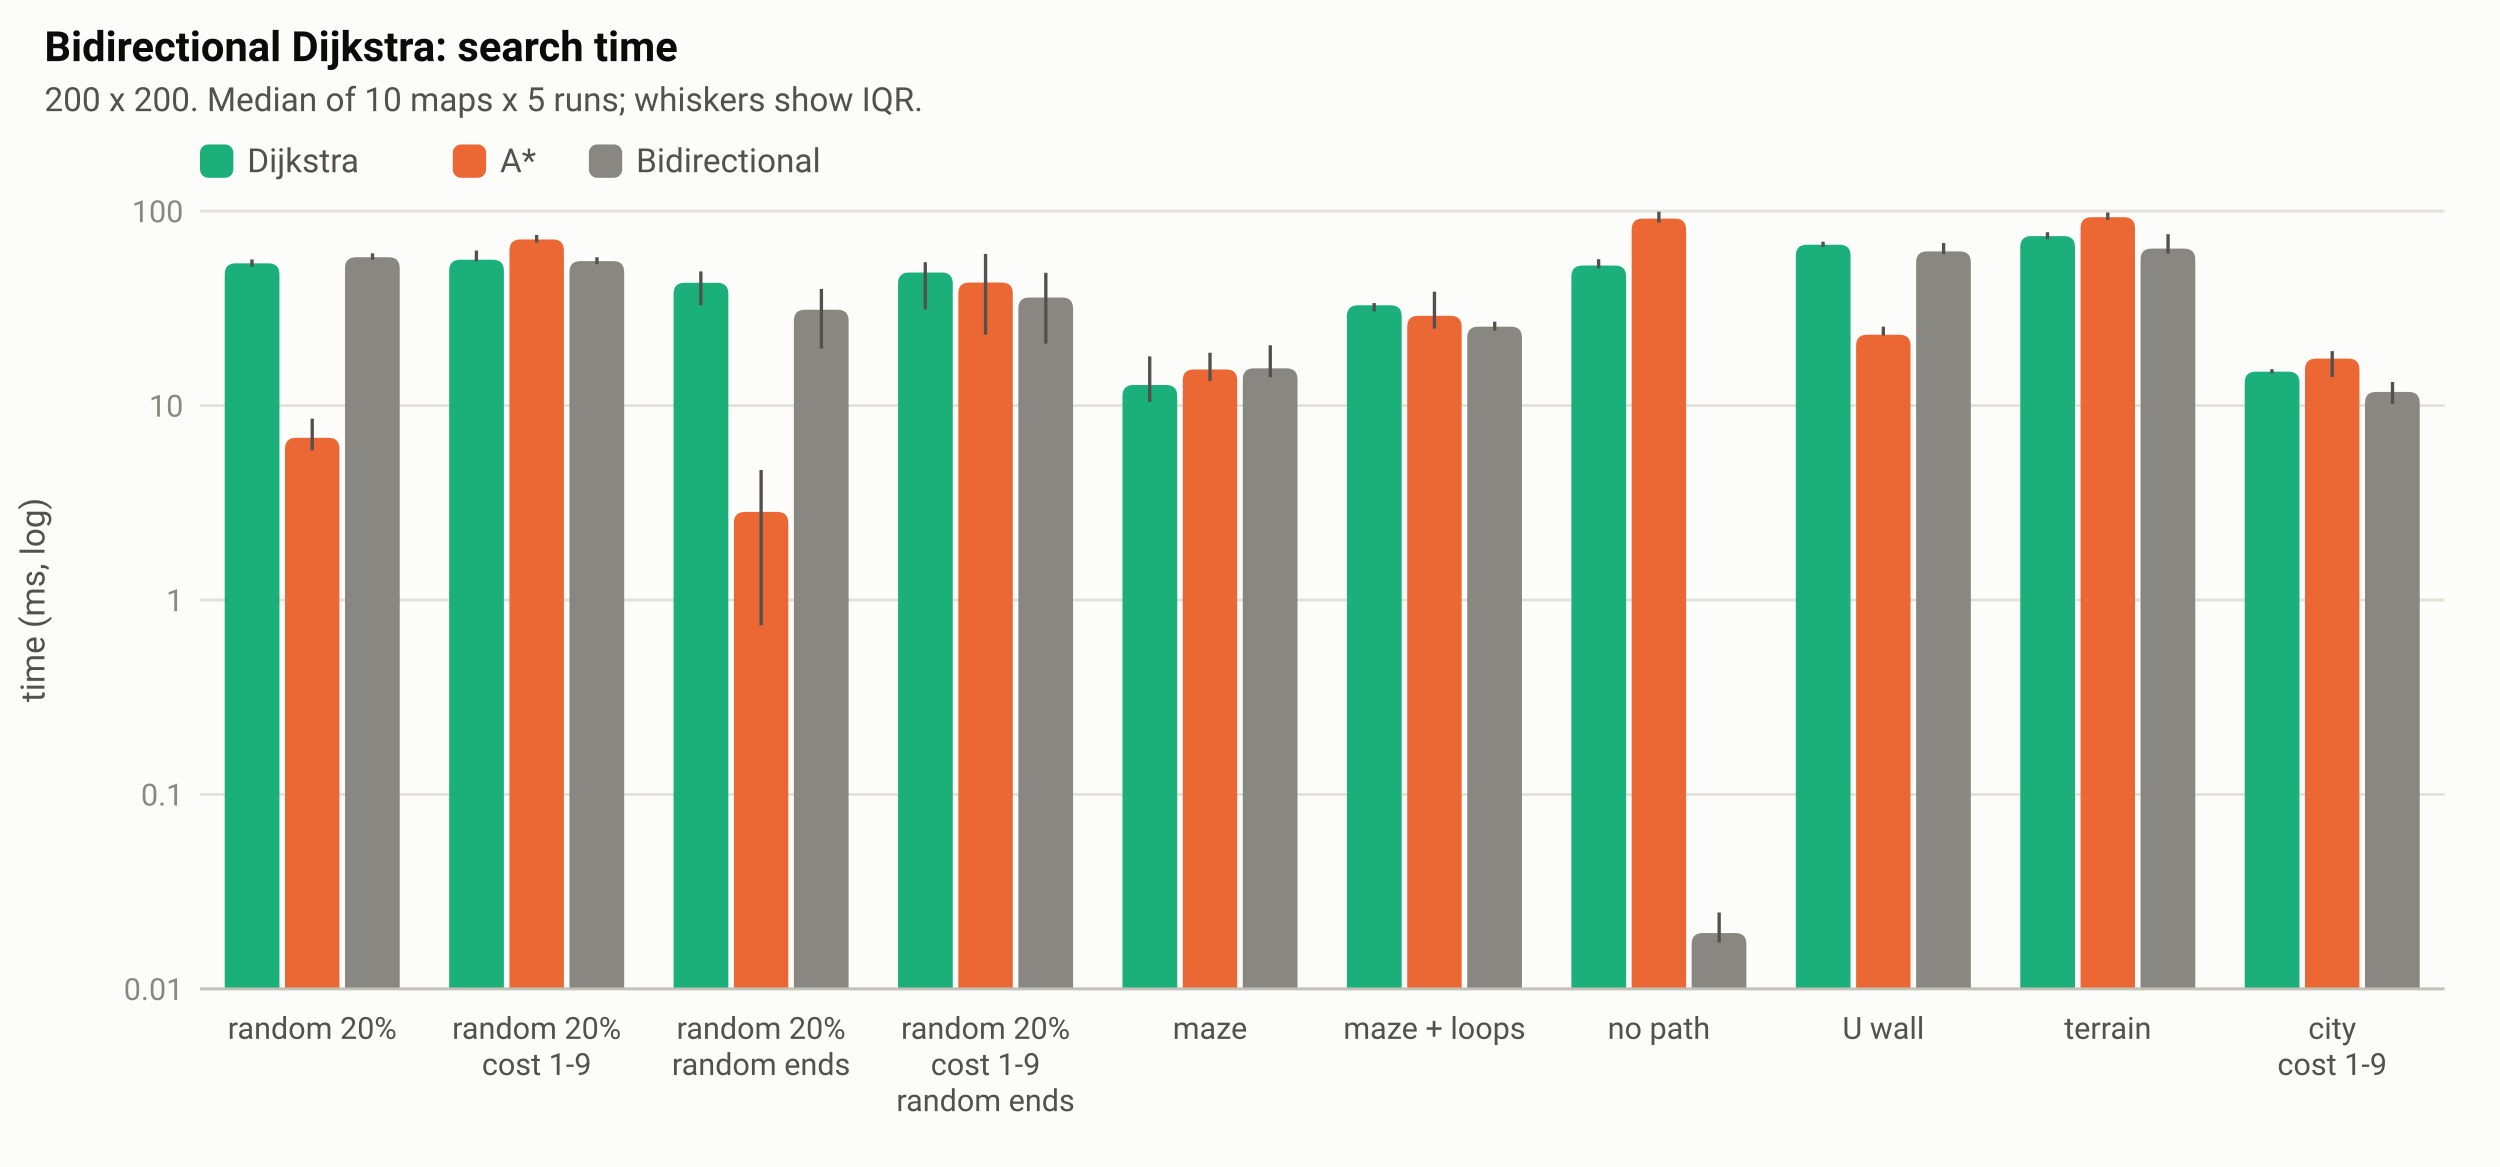
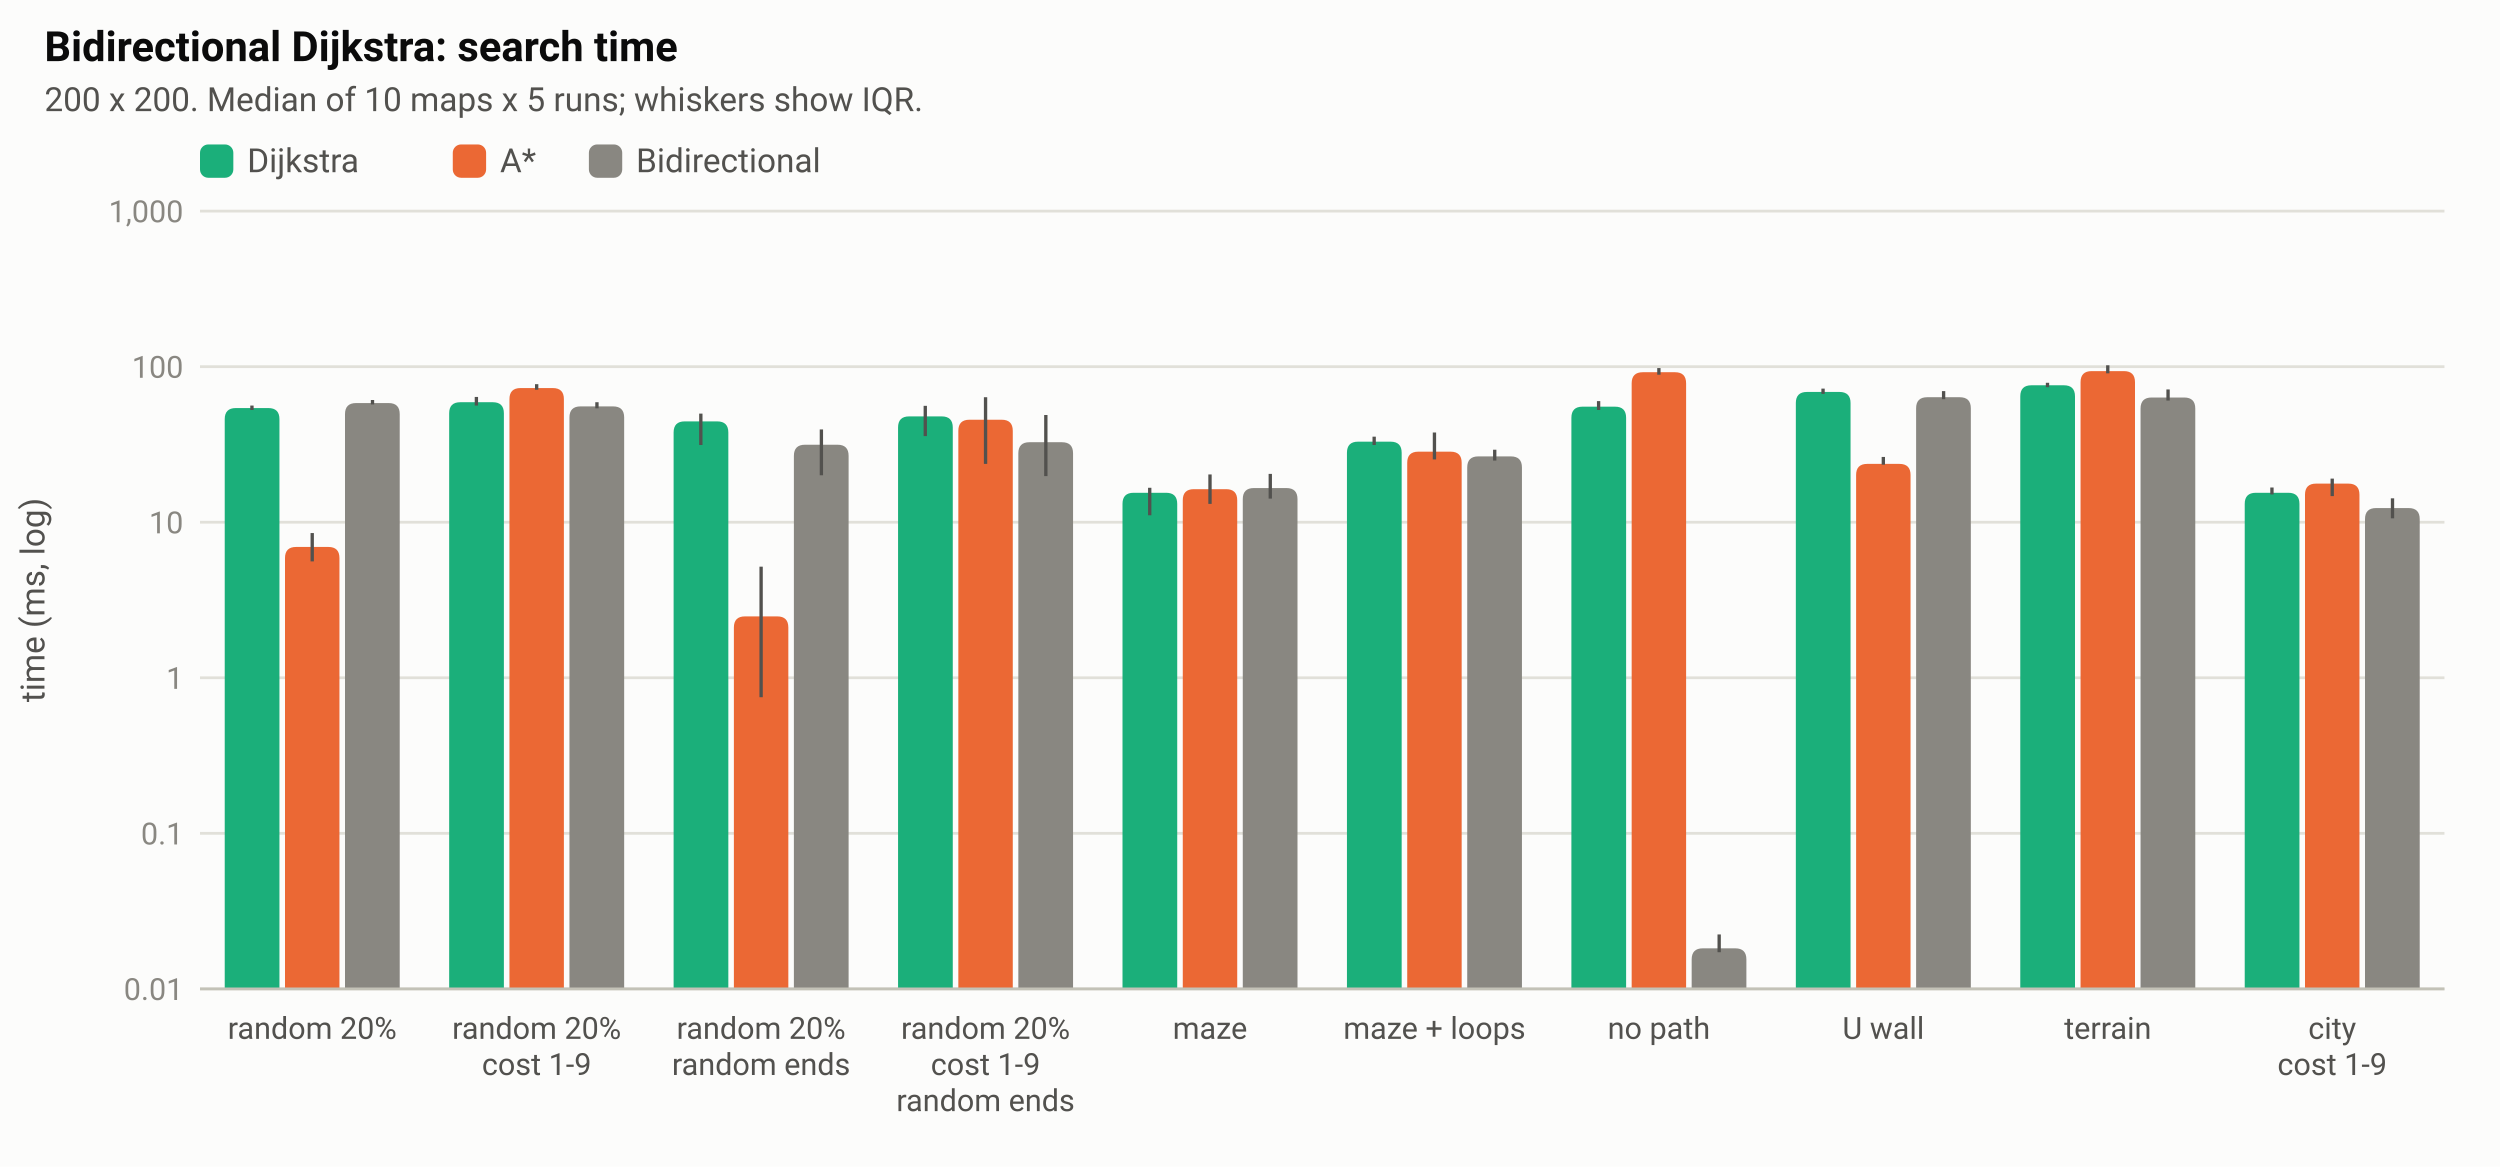
<svg xmlns="http://www.w3.org/2000/svg" width="900" height="420" viewBox="0 0 900 420" font-family="system-ui, -apple-system, 'Segoe UI', Roboto, Helvetica, Arial, sans-serif">
  <rect width="100%" height="100%" fill="#fcfcfb" />
  <text x="16.0" y="22.0" font-size="15" fill="#0b0b0b" text-anchor="start" font-weight="600">Bidirectional Dijkstra: search time</text>
  <text x="16.0" y="40.0" font-size="12" fill="#52514e" text-anchor="start" font-weight="normal">200 x 200. Median of 10 maps x 5 runs; whiskers show IQR.</text>
  <line x1="72" y1="356.0" x2="880" y2="356.0" stroke="#e1e0d9" stroke-width="1" />
  <text x="66.0" y="360.0" font-size="11" fill="#898781" text-anchor="end" font-weight="normal">0.01</text>
-   <line x1="72" y1="286.0" x2="880" y2="286.0" stroke="#e1e0d9" stroke-width="1" />
-   <text x="66.0" y="290.0" font-size="11" fill="#898781" text-anchor="end" font-weight="normal">0.1</text>
-   <line x1="72" y1="216.0" x2="880" y2="216.0" stroke="#e1e0d9" stroke-width="1" />
-   <text x="66.0" y="220.0" font-size="11" fill="#898781" text-anchor="end" font-weight="normal">1</text>
-   <line x1="72" y1="146.0" x2="880" y2="146.0" stroke="#e1e0d9" stroke-width="1" />
-   <text x="66.0" y="150.0" font-size="11" fill="#898781" text-anchor="end" font-weight="normal">10</text>
+   <line x1="72" y1="300.0" x2="880" y2="300.0" stroke="#e1e0d9" stroke-width="1" />
+   <text x="66.0" y="304.0" font-size="11" fill="#898781" text-anchor="end" font-weight="normal">0.1</text>
+   <line x1="72" y1="244.0" x2="880" y2="244.0" stroke="#e1e0d9" stroke-width="1" />
+   <text x="66.0" y="248.0" font-size="11" fill="#898781" text-anchor="end" font-weight="normal">1</text>
+   <line x1="72" y1="188.0" x2="880" y2="188.0" stroke="#e1e0d9" stroke-width="1" />
+   <text x="66.0" y="192.0" font-size="11" fill="#898781" text-anchor="end" font-weight="normal">10</text>
+   <line x1="72" y1="132.0" x2="880" y2="132.0" stroke="#e1e0d9" stroke-width="1" />
+   <text x="66.0" y="136.0" font-size="11" fill="#898781" text-anchor="end" font-weight="normal">100</text>
  <line x1="72" y1="76.0" x2="880" y2="76.0" stroke="#e1e0d9" stroke-width="1" />
-   <text x="66.0" y="80.0" font-size="11" fill="#898781" text-anchor="end" font-weight="normal">100</text>
+   <text x="66.0" y="80.0" font-size="11" fill="#898781" text-anchor="end" font-weight="normal">1,000</text>
  <text x="16.0" y="216.0" font-size="12" fill="#52514e" text-anchor="middle" font-weight="normal" transform="rotate(-90 16.0 216.0)">time (ms, log)</text>
-   <path d="M80.9,356.0 L80.9,98.8 Q80.9,94.8 84.9,94.8 L96.6,94.8 Q100.6,94.8 100.6,98.8 L100.6,356.0 Z" fill="#1baf7a" />
-   <line x1="90.7" y1="96.1" x2="90.7" y2="93.4" stroke="#52514e" stroke-width="1.2" />
-   <path d="M102.6,356.0 L102.6,161.6 Q102.6,157.6 106.6,157.6 L118.2,157.6 Q122.2,157.6 122.2,161.6 L122.2,356.0 Z" fill="#eb6834" />
-   <line x1="112.4" y1="162.1" x2="112.4" y2="150.7" stroke="#52514e" stroke-width="1.2" />
-   <path d="M124.2,356.0 L124.2,96.6 Q124.2,92.6 128.2,92.6 L139.9,92.6 Q143.9,92.6 143.9,96.6 L143.9,356.0 Z" fill="#898781" />
-   <line x1="134.1" y1="93.5" x2="134.1" y2="91.2" stroke="#52514e" stroke-width="1.2" />
+   <path d="M80.9,356.0 L80.9,150.9 Q80.9,146.9 84.9,146.9 L96.6,146.9 Q100.6,146.9 100.6,150.9 L100.6,356.0 Z" fill="#1baf7a" />
+   <line x1="90.7" y1="147.6" x2="90.7" y2="146.0" stroke="#52514e" stroke-width="1.2" />
+   <path d="M102.6,356.0 L102.6,200.9 Q102.6,196.9 106.6,196.9 L118.2,196.9 Q122.2,196.9 122.2,200.9 L122.2,356.0 Z" fill="#eb6834" />
+   <line x1="112.4" y1="202.1" x2="112.4" y2="191.9" stroke="#52514e" stroke-width="1.2" />
+   <path d="M124.2,356.0 L124.2,149.1 Q124.2,145.1 128.2,145.1 L139.9,145.1 Q143.9,145.1 143.9,149.1 L143.9,356.0 Z" fill="#898781" />
+   <line x1="134.1" y1="145.6" x2="134.1" y2="144.0" stroke="#52514e" stroke-width="1.2" />
  <text x="112.4" y="374.0" font-size="11" fill="#52514e" text-anchor="middle" font-weight="normal">random 20%</text>
-   <path d="M161.7,356.0 L161.7,97.5 Q161.7,93.5 165.7,93.5 L177.4,93.5 Q181.4,93.5 181.4,97.5 L181.4,356.0 Z" fill="#1baf7a" />
-   <line x1="171.5" y1="94.1" x2="171.5" y2="90.2" stroke="#52514e" stroke-width="1.2" />
-   <path d="M183.4,356.0 L183.4,90.2 Q183.4,86.2 187.4,86.2 L199.0,86.2 Q203.0,86.2 203.0,90.2 L203.0,356.0 Z" fill="#eb6834" />
-   <line x1="193.2" y1="87.3" x2="193.2" y2="84.6" stroke="#52514e" stroke-width="1.2" />
-   <path d="M205.0,356.0 L205.0,98.0 Q205.0,94.0 209.0,94.0 L220.7,94.0 Q224.7,94.0 224.7,98.0 L224.7,356.0 Z" fill="#898781" />
-   <line x1="214.9" y1="95.1" x2="214.9" y2="92.6" stroke="#52514e" stroke-width="1.2" />
+   <path d="M161.7,356.0 L161.7,148.8 Q161.7,144.8 165.7,144.8 L177.4,144.8 Q181.4,144.8 181.4,148.8 L181.4,356.0 Z" fill="#1baf7a" />
+   <line x1="171.5" y1="146.0" x2="171.5" y2="142.9" stroke="#52514e" stroke-width="1.2" />
+   <path d="M183.4,356.0 L183.4,143.7 Q183.4,139.7 187.4,139.7 L199.0,139.7 Q203.0,139.7 203.0,143.7 L203.0,356.0 Z" fill="#eb6834" />
+   <line x1="193.2" y1="140.3" x2="193.2" y2="138.3" stroke="#52514e" stroke-width="1.2" />
+   <path d="M205.0,356.0 L205.0,150.3 Q205.0,146.3 209.0,146.3 L220.7,146.3 Q224.7,146.3 224.7,150.3 L224.7,356.0 Z" fill="#898781" />
+   <line x1="214.9" y1="147.0" x2="214.9" y2="144.8" stroke="#52514e" stroke-width="1.2" />
  <text x="193.2" y="374.0" font-size="11" fill="#52514e" text-anchor="middle" font-weight="normal">random 20%</text>
  <text x="193.2" y="387.0" font-size="11" fill="#52514e" text-anchor="middle" font-weight="normal">cost 1-9</text>
-   <path d="M242.5,356.0 L242.5,105.8 Q242.5,101.8 246.5,101.8 L258.2,101.8 Q262.2,101.8 262.2,105.8 L262.2,356.0 Z" fill="#1baf7a" />
-   <line x1="252.3" y1="109.9" x2="252.3" y2="97.7" stroke="#52514e" stroke-width="1.2" />
-   <path d="M264.2,356.0 L264.2,188.3 Q264.2,184.3 268.2,184.3 L279.8,184.3 Q283.8,184.3 283.8,188.3 L283.8,356.0 Z" fill="#eb6834" />
-   <line x1="274.0" y1="225.1" x2="274.0" y2="169.2" stroke="#52514e" stroke-width="1.2" />
-   <path d="M285.8,356.0 L285.8,115.5 Q285.8,111.5 289.8,111.5 L301.5,111.5 Q305.5,111.5 305.5,115.5 L305.5,356.0 Z" fill="#898781" />
-   <line x1="295.7" y1="125.5" x2="295.7" y2="104.0" stroke="#52514e" stroke-width="1.2" />
+   <path d="M242.5,356.0 L242.5,155.7 Q242.5,151.7 246.5,151.7 L258.2,151.7 Q262.2,151.7 262.2,155.7 L262.2,356.0 Z" fill="#1baf7a" />
+   <line x1="252.3" y1="160.2" x2="252.3" y2="148.9" stroke="#52514e" stroke-width="1.2" />
+   <path d="M264.2,356.0 L264.2,225.9 Q264.2,221.9 268.2,221.9 L279.8,221.9 Q283.8,221.9 283.8,225.9 L283.8,356.0 Z" fill="#eb6834" />
+   <line x1="274.0" y1="251.0" x2="274.0" y2="204.0" stroke="#52514e" stroke-width="1.2" />
+   <path d="M285.8,356.0 L285.8,164.1 Q285.8,160.1 289.8,160.1 L301.5,160.1 Q305.5,160.1 305.5,164.1 L305.5,356.0 Z" fill="#898781" />
+   <line x1="295.7" y1="171.1" x2="295.7" y2="154.6" stroke="#52514e" stroke-width="1.2" />
  <text x="274.0" y="374.0" font-size="11" fill="#52514e" text-anchor="middle" font-weight="normal">random 20%</text>
  <text x="274.0" y="387.0" font-size="11" fill="#52514e" text-anchor="middle" font-weight="normal">random ends</text>
-   <path d="M323.3,356.0 L323.3,102.1 Q323.3,98.1 327.3,98.1 L339.0,98.1 Q343.0,98.1 343.0,102.1 L343.0,356.0 Z" fill="#1baf7a" />
-   <line x1="333.1" y1="111.4" x2="333.1" y2="94.4" stroke="#52514e" stroke-width="1.2" />
-   <path d="M345.0,356.0 L345.0,105.7 Q345.0,101.7 349.0,101.7 L360.6,101.7 Q364.6,101.7 364.6,105.7 L364.6,356.0 Z" fill="#eb6834" />
-   <line x1="354.8" y1="120.5" x2="354.8" y2="91.4" stroke="#52514e" stroke-width="1.2" />
-   <path d="M366.6,356.0 L366.6,111.1 Q366.6,107.1 370.6,107.1 L382.3,107.1 Q386.3,107.1 386.3,111.1 L386.3,356.0 Z" fill="#898781" />
-   <line x1="376.5" y1="123.7" x2="376.5" y2="98.2" stroke="#52514e" stroke-width="1.2" />
+   <path d="M323.3,356.0 L323.3,153.9 Q323.3,149.9 327.3,149.9 L339.0,149.9 Q343.0,149.9 343.0,153.9 L343.0,356.0 Z" fill="#1baf7a" />
+   <line x1="333.1" y1="157.0" x2="333.1" y2="146.1" stroke="#52514e" stroke-width="1.2" />
+   <path d="M345.0,356.0 L345.0,155.1 Q345.0,151.1 349.0,151.1 L360.6,151.1 Q364.6,151.1 364.6,155.1 L364.6,356.0 Z" fill="#eb6834" />
+   <line x1="354.8" y1="167.0" x2="354.8" y2="143.0" stroke="#52514e" stroke-width="1.2" />
+   <path d="M366.6,356.0 L366.6,163.2 Q366.6,159.2 370.6,159.2 L382.3,159.2 Q386.3,159.2 386.3,163.2 L386.3,356.0 Z" fill="#898781" />
+   <line x1="376.5" y1="171.4" x2="376.5" y2="149.4" stroke="#52514e" stroke-width="1.2" />
  <text x="354.8" y="374.0" font-size="11" fill="#52514e" text-anchor="middle" font-weight="normal">random 20%</text>
  <text x="354.8" y="387.0" font-size="11" fill="#52514e" text-anchor="middle" font-weight="normal">cost 1-9</text>
  <text x="354.8" y="400.0" font-size="11" fill="#52514e" text-anchor="middle" font-weight="normal">random ends</text>
-   <path d="M404.1,356.0 L404.1,142.6 Q404.1,138.6 408.1,138.6 L419.8,138.6 Q423.8,138.6 423.8,142.6 L423.8,356.0 Z" fill="#1baf7a" />
-   <line x1="413.9" y1="144.7" x2="413.9" y2="128.3" stroke="#52514e" stroke-width="1.2" />
-   <path d="M425.8,356.0 L425.8,137.0 Q425.8,133.0 429.8,133.0 L441.4,133.0 Q445.4,133.0 445.4,137.0 L445.4,356.0 Z" fill="#eb6834" />
-   <line x1="435.6" y1="137.2" x2="435.6" y2="127.0" stroke="#52514e" stroke-width="1.2" />
-   <path d="M447.4,356.0 L447.4,136.6 Q447.4,132.6 451.4,132.6 L463.1,132.6 Q467.1,132.6 467.1,136.6 L467.1,356.0 Z" fill="#898781" />
-   <line x1="457.3" y1="135.8" x2="457.3" y2="124.3" stroke="#52514e" stroke-width="1.2" />
+   <path d="M404.1,356.0 L404.1,181.4 Q404.1,177.4 408.1,177.4 L419.8,177.4 Q423.8,177.4 423.8,181.4 L423.8,356.0 Z" fill="#1baf7a" />
+   <line x1="413.9" y1="185.5" x2="413.9" y2="175.6" stroke="#52514e" stroke-width="1.2" />
+   <path d="M425.8,356.0 L425.8,180.1 Q425.8,176.1 429.8,176.1 L441.4,176.1 Q445.4,176.1 445.4,180.1 L445.4,356.0 Z" fill="#eb6834" />
+   <line x1="435.6" y1="181.4" x2="435.6" y2="170.8" stroke="#52514e" stroke-width="1.2" />
+   <path d="M447.4,356.0 L447.4,179.7 Q447.4,175.7 451.4,175.7 L463.1,175.7 Q467.1,175.7 467.1,179.7 L467.1,356.0 Z" fill="#898781" />
+   <line x1="457.3" y1="179.5" x2="457.3" y2="170.6" stroke="#52514e" stroke-width="1.2" />
  <text x="435.6" y="374.0" font-size="11" fill="#52514e" text-anchor="middle" font-weight="normal">maze</text>
-   <path d="M484.9,356.0 L484.9,113.9 Q484.9,109.9 488.9,109.9 L500.6,109.9 Q504.6,109.9 504.6,113.9 L504.6,356.0 Z" fill="#1baf7a" />
-   <line x1="494.7" y1="112.1" x2="494.7" y2="109.1" stroke="#52514e" stroke-width="1.2" />
-   <path d="M506.6,356.0 L506.6,117.7 Q506.6,113.7 510.6,113.7 L522.2,113.7 Q526.2,113.7 526.2,117.7 L526.2,356.0 Z" fill="#eb6834" />
-   <line x1="516.4" y1="118.3" x2="516.4" y2="105.0" stroke="#52514e" stroke-width="1.2" />
-   <path d="M528.2,356.0 L528.2,121.6 Q528.2,117.6 532.2,117.6 L543.9,117.6 Q547.9,117.6 547.9,121.6 L547.9,356.0 Z" fill="#898781" />
-   <line x1="538.1" y1="119.0" x2="538.1" y2="115.8" stroke="#52514e" stroke-width="1.2" />
+   <path d="M484.9,356.0 L484.9,163.0 Q484.9,159.0 488.9,159.0 L500.6,159.0 Q504.6,159.0 504.6,163.0 L504.6,356.0 Z" fill="#1baf7a" />
+   <line x1="494.7" y1="160.2" x2="494.7" y2="157.2" stroke="#52514e" stroke-width="1.2" />
+   <path d="M506.6,356.0 L506.6,166.6 Q506.6,162.6 510.6,162.6 L522.2,162.6 Q526.2,162.6 526.2,166.6 L526.2,356.0 Z" fill="#eb6834" />
+   <line x1="516.4" y1="165.4" x2="516.4" y2="155.7" stroke="#52514e" stroke-width="1.2" />
+   <path d="M528.2,356.0 L528.2,168.3 Q528.2,164.3 532.2,164.3 L543.9,164.3 Q547.9,164.3 547.9,168.3 L547.9,356.0 Z" fill="#898781" />
+   <line x1="538.1" y1="165.8" x2="538.1" y2="161.9" stroke="#52514e" stroke-width="1.2" />
  <text x="516.4" y="374.0" font-size="11" fill="#52514e" text-anchor="middle" font-weight="normal">maze + loops</text>
-   <path d="M565.7,356.0 L565.7,99.6 Q565.7,95.6 569.7,95.6 L581.4,95.6 Q585.4,95.6 585.4,99.6 L585.4,356.0 Z" fill="#1baf7a" />
-   <line x1="575.5" y1="96.6" x2="575.5" y2="93.3" stroke="#52514e" stroke-width="1.2" />
-   <path d="M587.4,356.0 L587.4,82.7 Q587.4,78.7 591.4,78.7 L603.0,78.7 Q607.0,78.7 607.0,82.7 L607.0,356.0 Z" fill="#eb6834" />
-   <line x1="597.2" y1="80.1" x2="597.2" y2="76.2" stroke="#52514e" stroke-width="1.2" />
-   <path d="M609.0,356.0 L609.0,339.9 Q609.0,335.9 613.0,335.9 L624.7,335.9 Q628.7,335.9 628.7,339.9 L628.7,356.0 Z" fill="#898781" />
-   <line x1="618.9" y1="339.3" x2="618.9" y2="328.5" stroke="#52514e" stroke-width="1.2" />
+   <path d="M565.7,356.0 L565.7,150.4 Q565.7,146.4 569.7,146.4 L581.4,146.4 Q585.4,146.4 585.4,150.4 L585.4,356.0 Z" fill="#1baf7a" />
+   <line x1="575.5" y1="147.6" x2="575.5" y2="144.4" stroke="#52514e" stroke-width="1.2" />
+   <path d="M587.4,356.0 L587.4,138.0 Q587.4,134.0 591.4,134.0 L603.0,134.0 Q607.0,134.0 607.0,138.0 L607.0,356.0 Z" fill="#eb6834" />
+   <line x1="597.2" y1="134.9" x2="597.2" y2="132.5" stroke="#52514e" stroke-width="1.2" />
+   <path d="M609.0,356.0 L609.0,345.4 Q609.0,341.4 613.0,341.4 L624.7,341.4 Q628.7,341.4 628.7,345.4 L628.7,356.0 Z" fill="#898781" />
+   <line x1="618.9" y1="342.8" x2="618.9" y2="336.4" stroke="#52514e" stroke-width="1.2" />
  <text x="597.2" y="374.0" font-size="11" fill="#52514e" text-anchor="middle" font-weight="normal">no path</text>
-   <path d="M646.5,356.0 L646.5,92.1 Q646.5,88.1 650.5,88.1 L662.2,88.1 Q666.2,88.1 666.2,92.1 L666.2,356.0 Z" fill="#1baf7a" />
-   <line x1="656.3" y1="88.9" x2="656.3" y2="87.0" stroke="#52514e" stroke-width="1.2" />
-   <path d="M668.2,356.0 L668.2,124.5 Q668.2,120.5 672.2,120.5 L683.8,120.5 Q687.8,120.5 687.8,124.5 L687.8,356.0 Z" fill="#eb6834" />
-   <line x1="678.0" y1="120.8" x2="678.0" y2="117.6" stroke="#52514e" stroke-width="1.2" />
-   <path d="M689.8,356.0 L689.8,94.5 Q689.8,90.5 693.8,90.5 L705.5,90.5 Q709.5,90.5 709.5,94.5 L709.5,356.0 Z" fill="#898781" />
-   <line x1="699.7" y1="91.5" x2="699.7" y2="87.5" stroke="#52514e" stroke-width="1.2" />
+   <path d="M646.5,356.0 L646.5,145.1 Q646.5,141.1 650.5,141.1 L662.2,141.1 Q666.2,141.1 666.2,145.1 L666.2,356.0 Z" fill="#1baf7a" />
+   <line x1="656.3" y1="141.8" x2="656.3" y2="139.9" stroke="#52514e" stroke-width="1.2" />
+   <path d="M668.2,356.0 L668.2,171.0 Q668.2,167.0 672.2,167.0 L683.8,167.0 Q687.8,167.0 687.8,171.0 L687.8,356.0 Z" fill="#eb6834" />
+   <line x1="678.0" y1="167.3" x2="678.0" y2="164.5" stroke="#52514e" stroke-width="1.2" />
+   <path d="M689.8,356.0 L689.8,147.0 Q689.8,143.0 693.8,143.0 L705.5,143.0 Q709.5,143.0 709.5,147.0 L709.5,356.0 Z" fill="#898781" />
+   <line x1="699.7" y1="143.7" x2="699.7" y2="140.8" stroke="#52514e" stroke-width="1.2" />
  <text x="678.0" y="374.0" font-size="11" fill="#52514e" text-anchor="middle" font-weight="normal">U wall</text>
-   <path d="M727.3,356.0 L727.3,89.0 Q727.3,85.0 731.3,85.0 L743.0,85.0 Q747.0,85.0 747.0,89.0 L747.0,356.0 Z" fill="#1baf7a" />
-   <line x1="737.1" y1="86.1" x2="737.1" y2="83.6" stroke="#52514e" stroke-width="1.2" />
-   <path d="M749.0,356.0 L749.0,82.2 Q749.0,78.2 753.0,78.2 L764.6,78.2 Q768.6,78.2 768.6,82.2 L768.6,356.0 Z" fill="#eb6834" />
-   <line x1="758.8" y1="79.2" x2="758.8" y2="76.5" stroke="#52514e" stroke-width="1.2" />
-   <path d="M770.6,356.0 L770.6,93.5 Q770.6,89.5 774.6,89.5 L786.3,89.5 Q790.3,89.5 790.3,93.5 L790.3,356.0 Z" fill="#898781" />
-   <line x1="780.5" y1="91.3" x2="780.5" y2="84.3" stroke="#52514e" stroke-width="1.2" />
+   <path d="M727.3,356.0 L727.3,142.7 Q727.3,138.7 731.3,138.7 L743.0,138.7 Q747.0,138.7 747.0,142.7 L747.0,356.0 Z" fill="#1baf7a" />
+   <line x1="737.1" y1="139.4" x2="737.1" y2="137.8" stroke="#52514e" stroke-width="1.2" />
+   <path d="M749.0,356.0 L749.0,137.6 Q749.0,133.6 753.0,133.6 L764.6,133.6 Q768.6,133.6 768.6,137.6 L768.6,356.0 Z" fill="#eb6834" />
+   <line x1="758.8" y1="134.4" x2="758.8" y2="131.5" stroke="#52514e" stroke-width="1.2" />
+   <path d="M770.6,356.0 L770.6,147.1 Q770.6,143.1 774.6,143.1 L786.3,143.1 Q790.3,143.1 790.3,147.1 L790.3,356.0 Z" fill="#898781" />
+   <line x1="780.5" y1="144.2" x2="780.5" y2="140.2" stroke="#52514e" stroke-width="1.2" />
  <text x="758.8" y="374.0" font-size="11" fill="#52514e" text-anchor="middle" font-weight="normal">terrain</text>
-   <path d="M808.1,356.0 L808.1,137.8 Q808.1,133.8 812.1,133.8 L823.8,133.8 Q827.8,133.8 827.8,137.8 L827.8,356.0 Z" fill="#1baf7a" />
-   <line x1="817.9" y1="134.4" x2="817.9" y2="132.9" stroke="#52514e" stroke-width="1.2" />
-   <path d="M829.8,356.0 L829.8,133.1 Q829.8,129.1 833.8,129.1 L845.4,129.1 Q849.4,129.1 849.4,133.1 L849.4,356.0 Z" fill="#eb6834" />
-   <line x1="839.6" y1="135.7" x2="839.6" y2="126.4" stroke="#52514e" stroke-width="1.2" />
-   <path d="M851.4,356.0 L851.4,145.1 Q851.4,141.1 855.4,141.1 L867.1,141.1 Q871.1,141.1 871.1,145.1 L871.1,356.0 Z" fill="#898781" />
-   <line x1="861.3" y1="145.4" x2="861.3" y2="137.5" stroke="#52514e" stroke-width="1.2" />
+   <path d="M808.1,356.0 L808.1,181.4 Q808.1,177.4 812.1,177.4 L823.8,177.4 Q827.8,177.4 827.8,181.4 L827.8,356.0 Z" fill="#1baf7a" />
+   <line x1="817.9" y1="178.0" x2="817.9" y2="175.5" stroke="#52514e" stroke-width="1.2" />
+   <path d="M829.8,356.0 L829.8,178.1 Q829.8,174.1 833.8,174.1 L845.4,174.1 Q849.4,174.1 849.4,178.1 L849.4,356.0 Z" fill="#eb6834" />
+   <line x1="839.6" y1="178.6" x2="839.6" y2="172.3" stroke="#52514e" stroke-width="1.2" />
+   <path d="M851.4,356.0 L851.4,186.9 Q851.4,182.9 855.4,182.9 L867.1,182.9 Q871.1,182.9 871.1,186.9 L871.1,356.0 Z" fill="#898781" />
+   <line x1="861.3" y1="186.6" x2="861.3" y2="179.4" stroke="#52514e" stroke-width="1.2" />
  <text x="839.6" y="374.0" font-size="11" fill="#52514e" text-anchor="middle" font-weight="normal">city</text>
  <text x="839.6" y="387.0" font-size="11" fill="#52514e" text-anchor="middle" font-weight="normal">cost 1-9</text>
  <line x1="72" y1="356" x2="880" y2="356" stroke="#c3c2b7" stroke-width="1" />
  <rect x="72" y="52" width="12" height="12" rx="3" fill="#1baf7a" />
  <text x="89.0" y="62.0" font-size="12" fill="#52514e" text-anchor="start" font-weight="normal">Dijkstra</text>
  <rect x="163" y="52" width="12" height="12" rx="3" fill="#eb6834" />
  <text x="180.0" y="62.0" font-size="12" fill="#52514e" text-anchor="start" font-weight="normal">A*</text>
  <rect x="212" y="52" width="12" height="12" rx="3" fill="#898781" />
  <text x="229.0" y="62.0" font-size="12" fill="#52514e" text-anchor="start" font-weight="normal">Bidirectional</text>
</svg>
